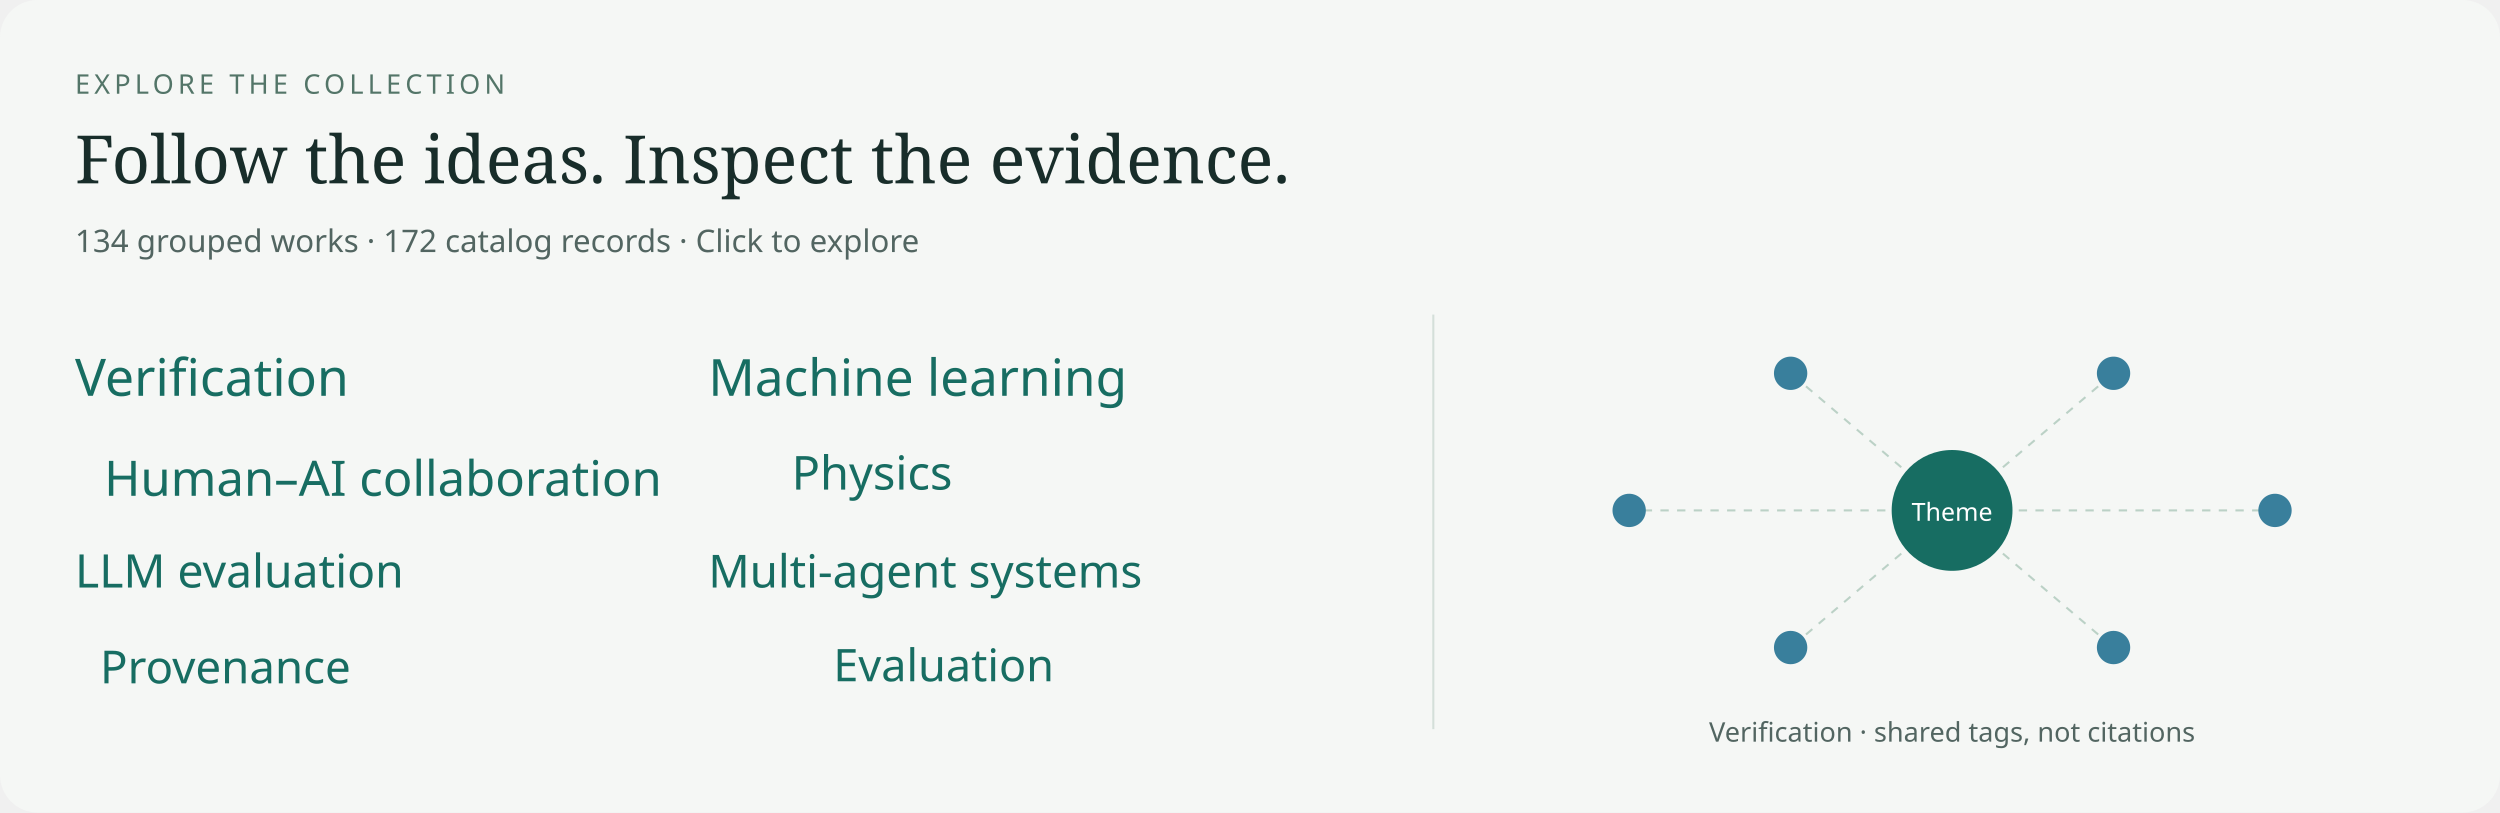
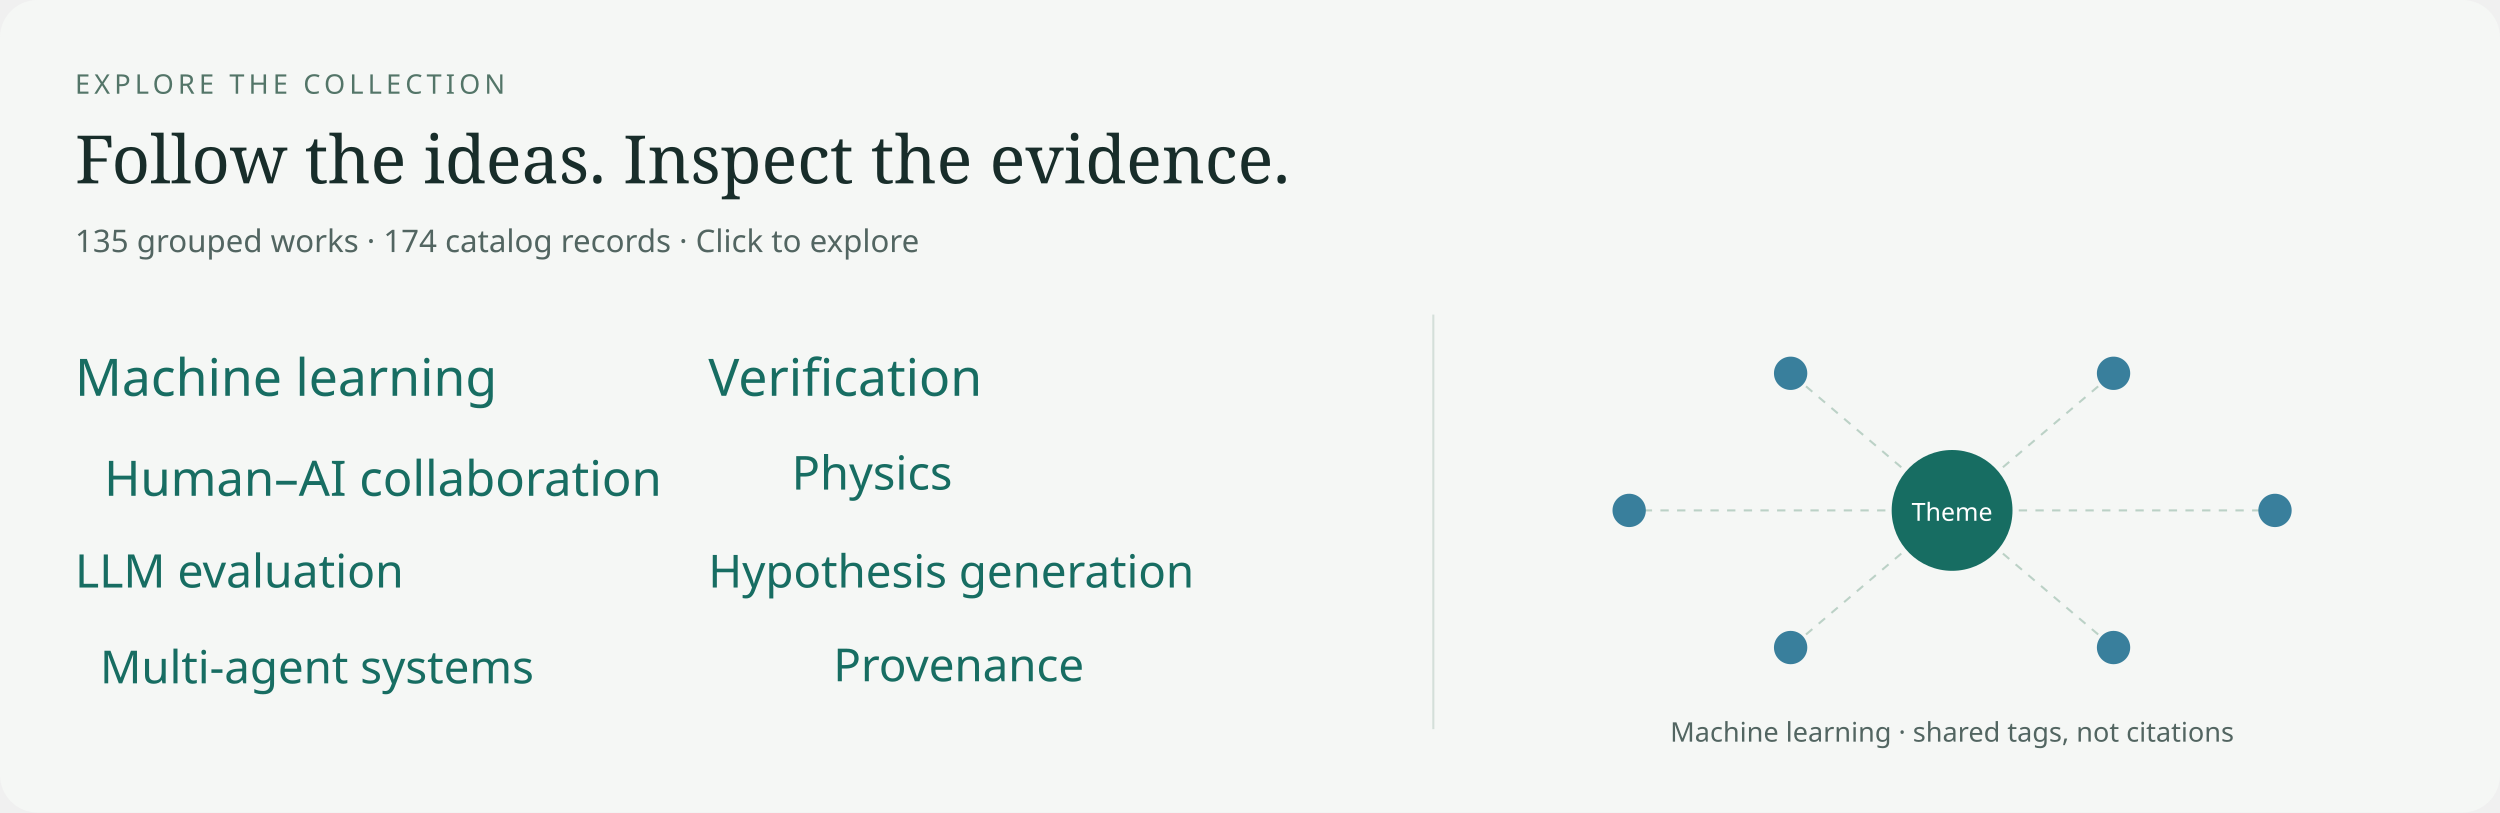
<svg xmlns="http://www.w3.org/2000/svg" width="1200" height="390" viewBox="0 0 1200 390" role="img" aria-labelledby="title desc">
  <rect width="1200" height="390" rx="18" fill="#f5f7f5" />
  <text x="36" y="45" font-family="system-ui,sans-serif" font-size="13" letter-spacing="2" fill="#537568">EXPLORE THE COLLECTION</text>
  <text x="36" y="88" font-family="Georgia,serif" font-size="32" fill="#182d2a">Follow the ideas. Inspect the evidence.</text>
-   <text x="36" y="121" font-family="system-ui,sans-serif" font-size="15" fill="#526561">134 grouped works · 172 catalog records · Click to explore</text>
+   <text x="36" y="121" font-family="system-ui,sans-serif" font-size="15" fill="#526561">135 grouped works · 174 catalog records · Click to explore</text>
  <line x1="688" y1="151" x2="688" y2="350" stroke="#d4dfd9" />
-   <text x="36" y="190" font-family="system-ui,sans-serif" font-size="24.8" fill="#176d62">Verification</text>
-   <text x="340" y="190" font-family="system-ui,sans-serif" font-size="24.6" fill="#176d62">Machine learning</text>
+   <text x="36" y="190" font-family="system-ui,sans-serif" font-size="24.8" fill="#176d62">Machine learning</text>
+   <text x="340" y="190" font-family="system-ui,sans-serif" font-size="24.8" fill="#176d62">Verification</text>
  <text x="50" y="238" font-family="system-ui,sans-serif" font-size="23.5" fill="#176d62">Human–AI collaboration</text>
  <text x="380" y="235" font-family="system-ui,sans-serif" font-size="22.5" fill="#176d62">Physics</text>
  <text x="36" y="282" font-family="system-ui,sans-serif" font-size="22.2" fill="#176d62">LLM evaluation</text>
-   <text x="340" y="282" font-family="system-ui,sans-serif" font-size="21.9" fill="#176d62">Multi-agent systems</text>
-   <text x="48" y="328" font-family="system-ui,sans-serif" font-size="21.9" fill="#176d62">Provenance</text>
-   <text x="400" y="327" font-family="system-ui,sans-serif" font-size="21.6" fill="#176d62">Evaluation</text>
+   <text x="340" y="282" font-family="system-ui,sans-serif" font-size="21.9" fill="#176d62">Hypothesis generation</text>
+   <text x="48" y="328" font-family="system-ui,sans-serif" font-size="21.9" fill="#176d62">Multi-agent systems</text>
+   <text x="400" y="327" font-family="system-ui,sans-serif" font-size="21.9" fill="#176d62">Provenance</text>
  <line x1="937" y1="245" x2="1092.0" y2="245.0" stroke="#bbd1c6" stroke-dasharray="4 4" />
  <circle cx="1092.0" cy="245.0" r="8" fill="#397f9c" />
  <line x1="937" y1="245" x2="1014.5" y2="310.818" stroke="#bbd1c6" stroke-dasharray="4 4" />
  <circle cx="1014.5" cy="310.818" r="8" fill="#397f9c" />
  <line x1="937" y1="245" x2="859.5" y2="310.818" stroke="#bbd1c6" stroke-dasharray="4 4" />
  <circle cx="859.5" cy="310.818" r="8" fill="#397f9c" />
  <line x1="937" y1="245" x2="782.0" y2="245.0" stroke="#bbd1c6" stroke-dasharray="4 4" />
  <circle cx="782.0" cy="245.0" r="8" fill="#397f9c" />
  <line x1="937" y1="245" x2="859.5" y2="179.182" stroke="#bbd1c6" stroke-dasharray="4 4" />
  <circle cx="859.5" cy="179.182" r="8" fill="#397f9c" />
  <line x1="937" y1="245" x2="1014.5" y2="179.182" stroke="#bbd1c6" stroke-dasharray="4 4" />
  <circle cx="1014.5" cy="179.182" r="8" fill="#397f9c" />
  <circle cx="937" cy="245" r="29" fill="#176d62" />
  <text x="937" y="250" text-anchor="middle" font-family="system-ui,sans-serif" font-size="12" fill="white">Theme</text>
-   <text x="937" y="356" text-anchor="middle" font-family="system-ui,sans-serif" font-size="13" fill="#526561">Verification · shared tags, not citations</text>
+   <text x="937" y="356" text-anchor="middle" font-family="system-ui,sans-serif" font-size="13" fill="#526561">Machine learning · shared tags, not citations</text>
</svg>
